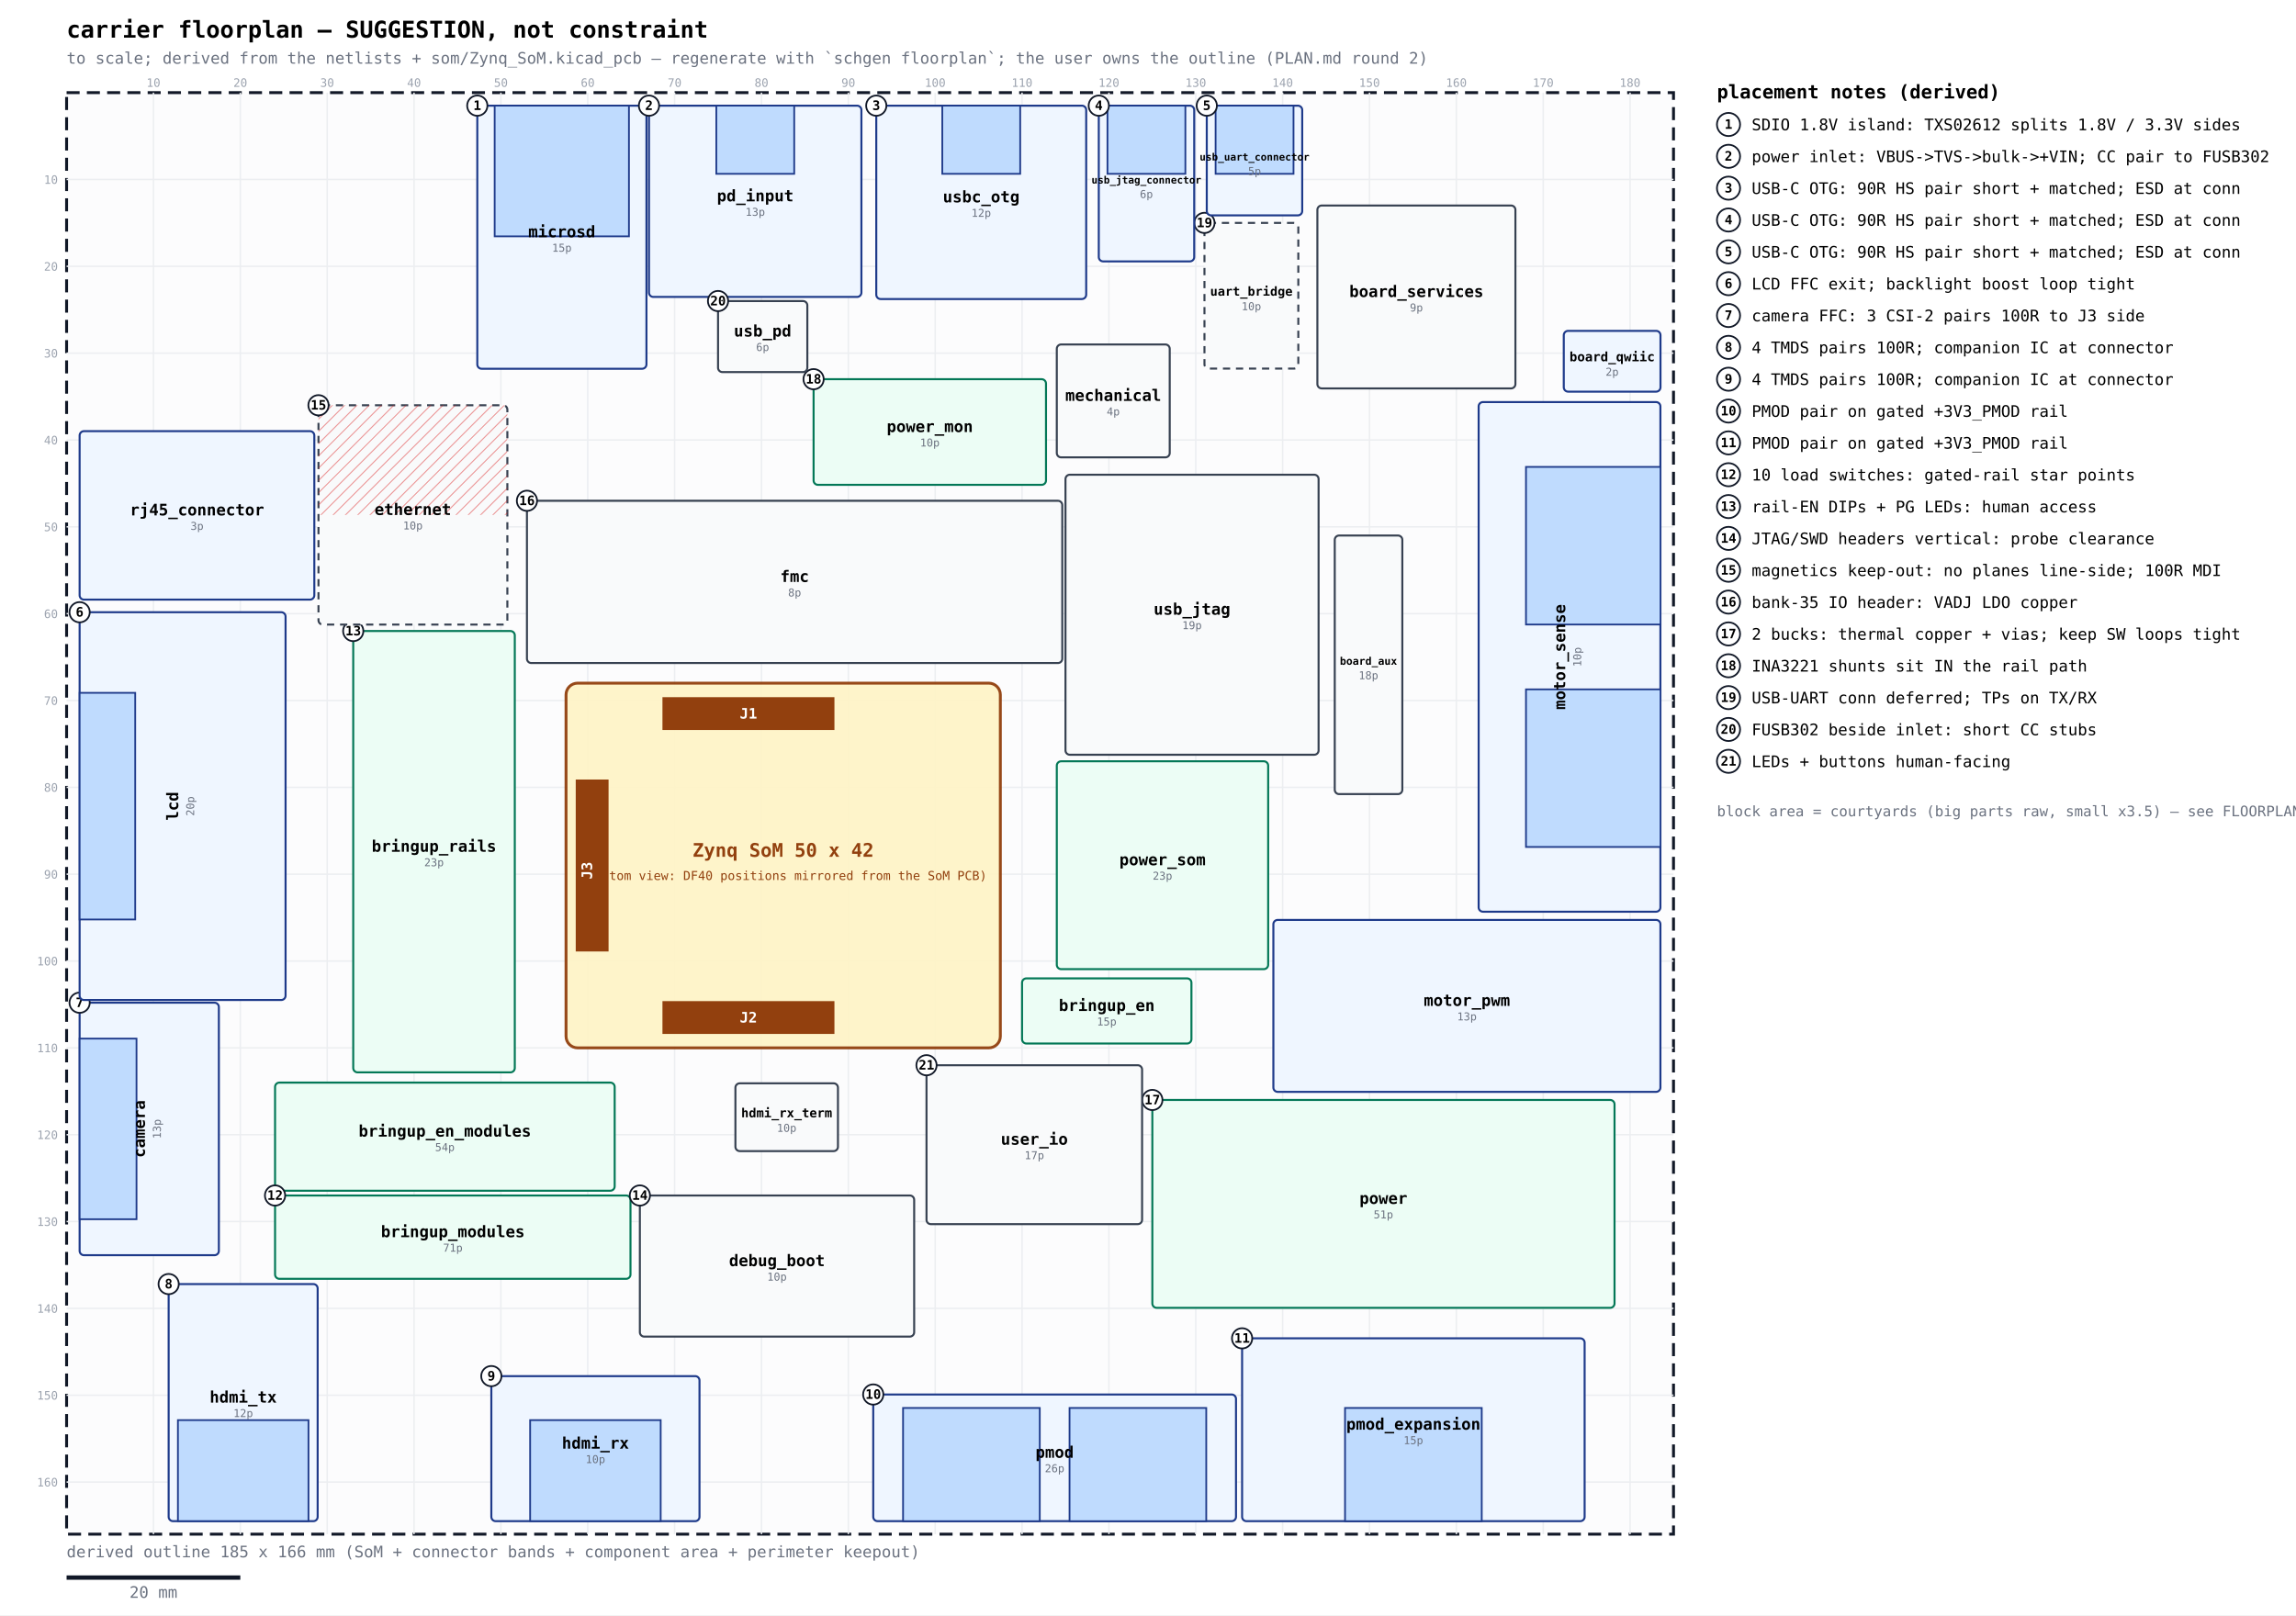
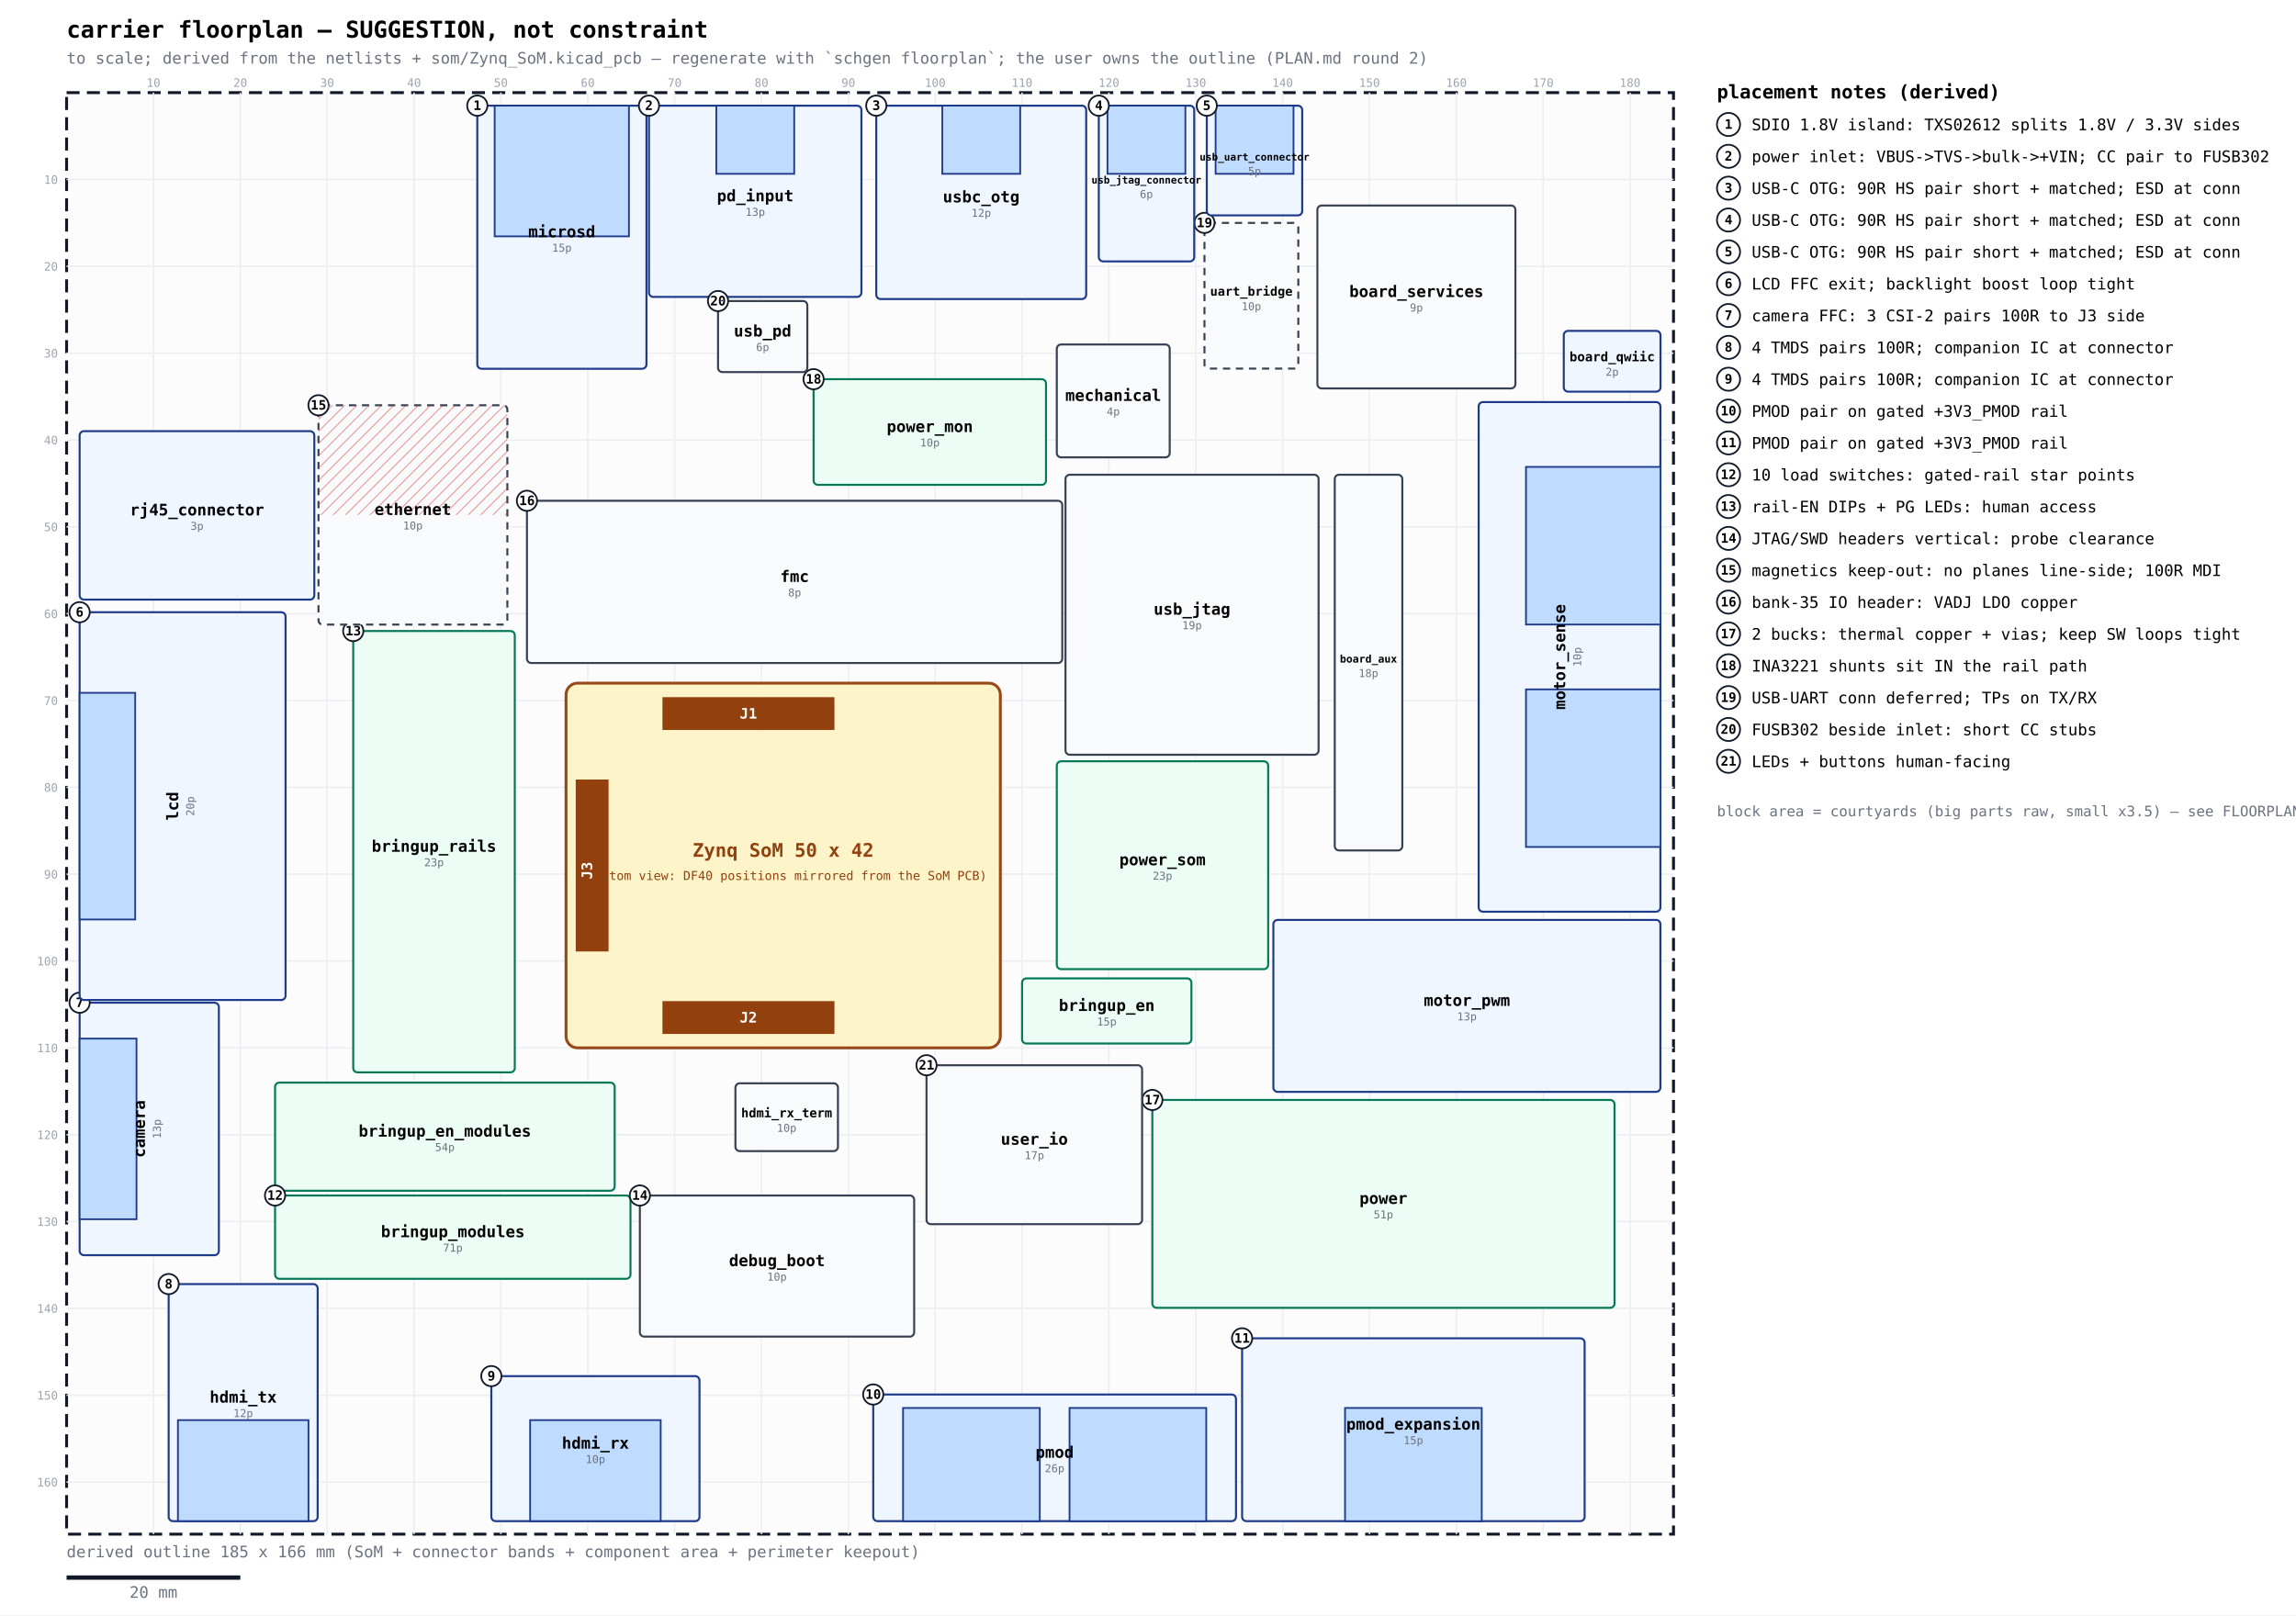
<svg xmlns="http://www.w3.org/2000/svg" viewBox="0 0 1586 1116" font-family="ui-monospace, SFMono-Regular, Menlo, monospace" font-size="11">
  <defs>
    <pattern id="keepout" width="6" height="6" patternUnits="userSpaceOnUse" patternTransform="rotate(45)">
      <line x1="0" y1="0" x2="0" y2="6" stroke="#dc2626" stroke-width="1.2" />
    </pattern>
  </defs>
  <rect width="1586" height="1116" fill="white" />
  <text x="46.0" y="26" font-size="16" font-weight="bold">carrier floorplan — SUGGESTION, not constraint</text>
  <text x="46.0" y="44" fill="#6b7280">to scale; derived from the netlists + som/Zynq_SoM.kicad_pcb — regenerate with `schgen floorplan`; the user owns the outline (PLAN.md round 2)</text>
  <rect x="46.0" y="64.0" width="1110" height="996" fill="#fcfcfd" stroke="#111827" stroke-width="2" stroke-dasharray="9,5" />
  <line x1="106.0" y1="64.0" x2="106.0" y2="1060.0" stroke="#eceef1" stroke-width="1" />
  <text x="106.0" y="60.0" fill="#9ca3af" font-size="8" text-anchor="middle">10</text>
  <line x1="166.0" y1="64.0" x2="166.0" y2="1060.0" stroke="#eceef1" stroke-width="1" />
  <text x="166.0" y="60.0" fill="#9ca3af" font-size="8" text-anchor="middle">20</text>
  <line x1="226.0" y1="64.0" x2="226.0" y2="1060.0" stroke="#eceef1" stroke-width="1" />
  <text x="226.0" y="60.0" fill="#9ca3af" font-size="8" text-anchor="middle">30</text>
  <line x1="286.0" y1="64.0" x2="286.0" y2="1060.0" stroke="#eceef1" stroke-width="1" />
  <text x="286.0" y="60.0" fill="#9ca3af" font-size="8" text-anchor="middle">40</text>
  <line x1="346.0" y1="64.0" x2="346.0" y2="1060.0" stroke="#eceef1" stroke-width="1" />
  <text x="346.0" y="60.0" fill="#9ca3af" font-size="8" text-anchor="middle">50</text>
  <line x1="406.0" y1="64.0" x2="406.0" y2="1060.0" stroke="#eceef1" stroke-width="1" />
  <text x="406.0" y="60.0" fill="#9ca3af" font-size="8" text-anchor="middle">60</text>
  <line x1="466.0" y1="64.0" x2="466.0" y2="1060.0" stroke="#eceef1" stroke-width="1" />
  <text x="466.0" y="60.0" fill="#9ca3af" font-size="8" text-anchor="middle">70</text>
  <line x1="526.0" y1="64.0" x2="526.0" y2="1060.0" stroke="#eceef1" stroke-width="1" />
  <text x="526.0" y="60.0" fill="#9ca3af" font-size="8" text-anchor="middle">80</text>
  <line x1="586.0" y1="64.0" x2="586.0" y2="1060.0" stroke="#eceef1" stroke-width="1" />
  <text x="586.0" y="60.0" fill="#9ca3af" font-size="8" text-anchor="middle">90</text>
  <line x1="646.0" y1="64.0" x2="646.0" y2="1060.0" stroke="#eceef1" stroke-width="1" />
  <text x="646.0" y="60.0" fill="#9ca3af" font-size="8" text-anchor="middle">100</text>
  <line x1="706.0" y1="64.0" x2="706.0" y2="1060.0" stroke="#eceef1" stroke-width="1" />
  <text x="706.0" y="60.0" fill="#9ca3af" font-size="8" text-anchor="middle">110</text>
  <line x1="766.0" y1="64.0" x2="766.0" y2="1060.0" stroke="#eceef1" stroke-width="1" />
  <text x="766.0" y="60.0" fill="#9ca3af" font-size="8" text-anchor="middle">120</text>
  <line x1="826.0" y1="64.0" x2="826.0" y2="1060.0" stroke="#eceef1" stroke-width="1" />
  <text x="826.0" y="60.0" fill="#9ca3af" font-size="8" text-anchor="middle">130</text>
  <line x1="886.0" y1="64.0" x2="886.0" y2="1060.0" stroke="#eceef1" stroke-width="1" />
  <text x="886.0" y="60.0" fill="#9ca3af" font-size="8" text-anchor="middle">140</text>
  <line x1="946.0" y1="64.0" x2="946.0" y2="1060.0" stroke="#eceef1" stroke-width="1" />
  <text x="946.0" y="60.0" fill="#9ca3af" font-size="8" text-anchor="middle">150</text>
  <line x1="1006.0" y1="64.0" x2="1006.0" y2="1060.0" stroke="#eceef1" stroke-width="1" />
  <text x="1006.0" y="60.0" fill="#9ca3af" font-size="8" text-anchor="middle">160</text>
  <line x1="1066.0" y1="64.0" x2="1066.0" y2="1060.0" stroke="#eceef1" stroke-width="1" />
  <text x="1066.0" y="60.0" fill="#9ca3af" font-size="8" text-anchor="middle">170</text>
  <line x1="1126.0" y1="64.0" x2="1126.0" y2="1060.0" stroke="#eceef1" stroke-width="1" />
  <text x="1126.0" y="60.0" fill="#9ca3af" font-size="8" text-anchor="middle">180</text>
  <line x1="46.0" y1="124.0" x2="1156.0" y2="124.0" stroke="#eceef1" stroke-width="1" />
  <text x="40.0" y="127.0" fill="#9ca3af" font-size="8" text-anchor="end">10</text>
  <line x1="46.0" y1="184.0" x2="1156.0" y2="184.0" stroke="#eceef1" stroke-width="1" />
  <text x="40.0" y="187.0" fill="#9ca3af" font-size="8" text-anchor="end">20</text>
  <line x1="46.0" y1="244.0" x2="1156.0" y2="244.0" stroke="#eceef1" stroke-width="1" />
  <text x="40.0" y="247.0" fill="#9ca3af" font-size="8" text-anchor="end">30</text>
  <line x1="46.0" y1="304.0" x2="1156.0" y2="304.0" stroke="#eceef1" stroke-width="1" />
  <text x="40.0" y="307.0" fill="#9ca3af" font-size="8" text-anchor="end">40</text>
  <line x1="46.0" y1="364.0" x2="1156.0" y2="364.0" stroke="#eceef1" stroke-width="1" />
  <text x="40.0" y="367.0" fill="#9ca3af" font-size="8" text-anchor="end">50</text>
  <line x1="46.0" y1="424.0" x2="1156.0" y2="424.0" stroke="#eceef1" stroke-width="1" />
  <text x="40.0" y="427.0" fill="#9ca3af" font-size="8" text-anchor="end">60</text>
  <line x1="46.0" y1="484.0" x2="1156.0" y2="484.0" stroke="#eceef1" stroke-width="1" />
  <text x="40.0" y="487.0" fill="#9ca3af" font-size="8" text-anchor="end">70</text>
  <line x1="46.0" y1="544.0" x2="1156.0" y2="544.0" stroke="#eceef1" stroke-width="1" />
  <text x="40.0" y="547.0" fill="#9ca3af" font-size="8" text-anchor="end">80</text>
  <line x1="46.0" y1="604.0" x2="1156.0" y2="604.0" stroke="#eceef1" stroke-width="1" />
  <text x="40.0" y="607.0" fill="#9ca3af" font-size="8" text-anchor="end">90</text>
  <line x1="46.0" y1="664.0" x2="1156.0" y2="664.0" stroke="#eceef1" stroke-width="1" />
  <text x="40.0" y="667.0" fill="#9ca3af" font-size="8" text-anchor="end">100</text>
  <line x1="46.0" y1="724.0" x2="1156.0" y2="724.0" stroke="#eceef1" stroke-width="1" />
  <text x="40.0" y="727.0" fill="#9ca3af" font-size="8" text-anchor="end">110</text>
  <line x1="46.0" y1="784.0" x2="1156.0" y2="784.0" stroke="#eceef1" stroke-width="1" />
  <text x="40.0" y="787.0" fill="#9ca3af" font-size="8" text-anchor="end">120</text>
  <line x1="46.0" y1="844.0" x2="1156.0" y2="844.0" stroke="#eceef1" stroke-width="1" />
  <text x="40.0" y="847.0" fill="#9ca3af" font-size="8" text-anchor="end">130</text>
  <line x1="46.0" y1="904.0" x2="1156.0" y2="904.0" stroke="#eceef1" stroke-width="1" />
  <text x="40.0" y="907.0" fill="#9ca3af" font-size="8" text-anchor="end">140</text>
  <line x1="46.0" y1="964.0" x2="1156.0" y2="964.0" stroke="#eceef1" stroke-width="1" />
  <text x="40.0" y="967.0" fill="#9ca3af" font-size="8" text-anchor="end">150</text>
  <line x1="46.0" y1="1024.0" x2="1156.0" y2="1024.0" stroke="#eceef1" stroke-width="1" />
  <text x="40.0" y="1027.0" fill="#9ca3af" font-size="8" text-anchor="end">160</text>
  <text x="46.0" y="1076.0" fill="#6b7280">derived outline 185 x 166 mm (SoM + connector bands + component area + perimeter keepout)</text>
-   <rect x="922.0" y="370.0" width="46.68" height="178.662" rx="3" fill="#f9fafb" stroke="#374151" stroke-width="1.4" />
-   <text x="945.3" y="459.3" text-anchor="middle" font-size="7.3" font-weight="bold">board_aux</text>
-   <text x="945.3" y="469.3" text-anchor="middle" font-size="7.5" fill="#6b7280">18p</text>
+   <rect x="922.0" y="328.0" width="46.68" height="259.584" rx="3" fill="#f9fafb" stroke="#374151" stroke-width="1.4" />
+   <text x="945.3" y="457.8" text-anchor="middle" font-size="7.3" font-weight="bold">board_aux</text>
+   <text x="945.3" y="467.8" text-anchor="middle" font-size="7.5" fill="#6b7280">18p</text>
  <rect x="1080.2" y="228.6" width="66.811" height="41.999" rx="3" fill="#eff6ff" stroke="#1e3a8a" stroke-width="1.4" />
  <text x="1113.6" y="249.6" text-anchor="middle" font-size="8.9" font-weight="bold">board_qwiic</text>
  <text x="1113.6" y="259.6" text-anchor="middle" font-size="7.5" fill="#6b7280">2p</text>
  <rect x="910.0" y="142.0" width="136.8" height="126.36" rx="3" fill="#f9fafb" stroke="#374151" stroke-width="1.4" />
  <text x="978.4" y="205.2" text-anchor="middle" font-size="11.0" font-weight="bold">board_services</text>
  <text x="978.4" y="215.2" text-anchor="middle" font-size="7.5" fill="#6b7280">9p</text>
  <rect x="706.0" y="676.0" width="117" height="45" rx="3" fill="#ecfdf5" stroke="#047857" stroke-width="1.4" />
  <text x="764.5" y="698.5" text-anchor="middle" font-size="11.0" font-weight="bold">bringup_en</text>
  <text x="764.5" y="708.5" text-anchor="middle" font-size="7.5" fill="#6b7280">15p</text>
  <rect x="190.0" y="748.0" width="234.6" height="74.7" rx="3" fill="#ecfdf5" stroke="#047857" stroke-width="1.4" />
  <text x="307.3" y="785.3" text-anchor="middle" font-size="11.0" font-weight="bold">bringup_en_modules</text>
  <text x="307.3" y="795.3" text-anchor="middle" font-size="7.5" fill="#6b7280">54p</text>
  <rect x="190.0" y="826.0" width="245.52" height="57.576" rx="3" fill="#ecfdf5" stroke="#047857" stroke-width="1.4" />
  <text x="312.8" y="854.8" text-anchor="middle" font-size="11.0" font-weight="bold">bringup_modules</text>
  <text x="312.8" y="864.8" text-anchor="middle" font-size="7.5" fill="#6b7280">71p</text>
  <circle cx="190" cy="826" r="7" fill="white" stroke="#111827" stroke-width="1.2" />
  <text x="190" y="829" text-anchor="middle" font-size="9" font-weight="bold">12</text>
  <rect x="244.0" y="436.0" width="111.6" height="304.92" rx="3" fill="#ecfdf5" stroke="#047857" stroke-width="1.4" />
  <text x="299.8" y="588.5" text-anchor="middle" font-size="11.0" font-weight="bold">bringup_rails</text>
  <text x="299.8" y="598.5" text-anchor="middle" font-size="7.5" fill="#6b7280">23p</text>
  <circle cx="244" cy="436" r="7" fill="white" stroke="#111827" stroke-width="1.2" />
  <text x="244" y="439" text-anchor="middle" font-size="9" font-weight="bold">13</text>
  <rect x="55.0" y="692.8" width="96.181" height="174.451" rx="3" fill="#eff6ff" stroke="#1e3a8a" stroke-width="1.4" />
  <rect x="55.0" y="717.6" width="39.3" height="124.8" fill="#bfdbfe" stroke="#1e3a8a" stroke-width="1.2" />
  <text x="100.1" y="780.0" text-anchor="middle" font-size="11.0" font-weight="bold" transform="rotate(-90 100.1 780.0)">camera</text>
  <text x="111.1" y="780.0" text-anchor="middle" font-size="7.5" fill="#6b7280" transform="rotate(-90 111.1 780.0)">13p</text>
  <circle cx="55" cy="692.8" r="7" fill="white" stroke="#111827" stroke-width="1.2" />
  <text x="55" y="695.8" text-anchor="middle" font-size="9" font-weight="bold">7</text>
  <rect x="442.0" y="826.0" width="189.48" height="97.5" rx="3" fill="#f9fafb" stroke="#374151" stroke-width="1.4" />
  <text x="536.7" y="874.8" text-anchor="middle" font-size="11.0" font-weight="bold">debug_boot</text>
  <text x="536.7" y="884.8" text-anchor="middle" font-size="7.5" fill="#6b7280">10p</text>
  <circle cx="442" cy="826" r="7" fill="white" stroke="#111827" stroke-width="1.2" />
  <text x="442" y="829" text-anchor="middle" font-size="9" font-weight="bold">14</text>
  <rect x="220.0" y="280.0" width="130.47" height="151.546" rx="3" fill="#f9fafb" stroke="#374151" stroke-width="1.4" stroke-dasharray="5,4" />
  <rect x="220" y="280" width="130.47" height="75.773" fill="url(#keepout)" opacity="0.5" />
  <text x="285.2" y="355.8" text-anchor="middle" font-size="11.0" font-weight="bold">ethernet</text>
  <text x="285.2" y="365.8" text-anchor="middle" font-size="7.5" fill="#6b7280">10p</text>
  <circle cx="220" cy="280" r="7" fill="white" stroke="#111827" stroke-width="1.2" />
  <text x="220" y="283" text-anchor="middle" font-size="9" font-weight="bold">15</text>
  <rect x="364.0" y="346.0" width="369.78" height="112.11" rx="3" fill="#f9fafb" stroke="#374151" stroke-width="1.4" />
  <text x="548.9" y="402.1" text-anchor="middle" font-size="11.0" font-weight="bold">fmc</text>
  <text x="548.9" y="412.1" text-anchor="middle" font-size="7.5" fill="#6b7280">8p</text>
  <circle cx="364" cy="346" r="7" fill="white" stroke="#111827" stroke-width="1.2" />
  <text x="364" y="349" text-anchor="middle" font-size="9" font-weight="bold">16</text>
  <rect x="339.4" y="950.8" width="143.787" height="100.216" rx="3" fill="#eff6ff" stroke="#1e3a8a" stroke-width="1.4" />
  <rect x="366.2" y="981.2" width="90.18" height="69.78" fill="#bfdbfe" stroke="#1e3a8a" stroke-width="1.2" />
  <text x="411.3" y="1000.9" text-anchor="middle" font-size="11.0" font-weight="bold">hdmi_rx</text>
  <text x="411.3" y="1010.9" text-anchor="middle" font-size="7.5" fill="#6b7280">10p</text>
  <circle cx="339.4" cy="950.8" r="7" fill="white" stroke="#111827" stroke-width="1.2" />
  <text x="339.4" y="953.8" text-anchor="middle" font-size="9" font-weight="bold">9</text>
  <rect x="508.0" y="748.5" width="70.83" height="46.83" rx="3" fill="#f9fafb" stroke="#374151" stroke-width="1.4" />
  <text x="543.4" y="772.0" text-anchor="middle" font-size="8.7" font-weight="bold">hdmi_rx_term</text>
  <text x="543.4" y="782.0" text-anchor="middle" font-size="7.5" fill="#6b7280">10p</text>
  <rect x="116.5" y="887.2" width="102.928" height="163.816" rx="3" fill="#eff6ff" stroke="#1e3a8a" stroke-width="1.4" />
  <rect x="122.9" y="981.2" width="90.18" height="69.78" fill="#bfdbfe" stroke="#1e3a8a" stroke-width="1.2" />
  <text x="168.0" y="969.1" text-anchor="middle" font-size="11.0" font-weight="bold">hdmi_tx</text>
  <text x="168.0" y="979.1" text-anchor="middle" font-size="7.5" fill="#6b7280">12p</text>
  <circle cx="116.5" cy="887.2" r="7" fill="white" stroke="#111827" stroke-width="1.2" />
  <text x="116.5" y="890.2" text-anchor="middle" font-size="9" font-weight="bold">8</text>
  <rect x="55.0" y="423.0" width="142.26" height="267.93" rx="3" fill="#eff6ff" stroke="#1e3a8a" stroke-width="1.4" />
  <rect x="55.0" y="478.7" width="38.4" height="156.6" fill="#bfdbfe" stroke="#1e3a8a" stroke-width="1.2" />
  <text x="123.1" y="557.0" text-anchor="middle" font-size="11.0" font-weight="bold" transform="rotate(-90 123.1 557.0)">lcd</text>
  <text x="134.1" y="557.0" text-anchor="middle" font-size="7.5" fill="#6b7280" transform="rotate(-90 134.1 557.0)">20p</text>
  <circle cx="55" cy="423" r="7" fill="white" stroke="#111827" stroke-width="1.2" />
  <text x="55" y="426" text-anchor="middle" font-size="9" font-weight="bold">6</text>
  <rect x="730.0" y="238.0" width="78" height="78" rx="3" fill="#f9fafb" stroke="#374151" stroke-width="1.4" />
  <text x="769.0" y="277.0" text-anchor="middle" font-size="11.0" font-weight="bold">mechanical</text>
  <text x="769.0" y="287.0" text-anchor="middle" font-size="7.5" fill="#6b7280">4p</text>
  <rect x="329.7" y="73.0" width="116.846" height="181.78" rx="3" fill="#eff6ff" stroke="#1e3a8a" stroke-width="1.4" />
  <rect x="341.7" y="73.0" width="92.76" height="90.3" fill="#bfdbfe" stroke="#1e3a8a" stroke-width="1.2" />
  <text x="388.1" y="163.9" text-anchor="middle" font-size="11.0" font-weight="bold">microsd</text>
  <text x="388.1" y="173.9" text-anchor="middle" font-size="7.5" fill="#6b7280">15p</text>
  <circle cx="329.7" cy="73" r="7" fill="white" stroke="#111827" stroke-width="1.2" />
  <text x="329.7" y="76" text-anchor="middle" font-size="9" font-weight="bold">1</text>
  <rect x="879.6" y="635.6" width="267.361" height="118.8" rx="3" fill="#eff6ff" stroke="#1e3a8a" stroke-width="1.4" />
  <text x="1013.3" y="695.0" text-anchor="middle" font-size="11.0" font-weight="bold">motor_pwm</text>
  <text x="1013.3" y="705.0" text-anchor="middle" font-size="7.5" fill="#6b7280">13p</text>
  <rect x="1021.4" y="277.8" width="125.55" height="352.124" rx="3" fill="#eff6ff" stroke="#1e3a8a" stroke-width="1.4" />
  <rect x="1054.1" y="322.6" width="92.94" height="108.9" fill="#bfdbfe" stroke="#1e3a8a" stroke-width="1.2" />
  <rect x="1054.1" y="476.3" width="92.94" height="108.9" fill="#bfdbfe" stroke="#1e3a8a" stroke-width="1.2" />
  <text x="1081.2" y="453.9" text-anchor="middle" font-size="11.0" font-weight="bold" transform="rotate(-90 1081.2 453.9)">motor_sense</text>
  <text x="1092.2" y="453.9" text-anchor="middle" font-size="7.5" fill="#6b7280" transform="rotate(-90 1092.2 453.9)">10p</text>
  <rect x="448.3" y="73.0" width="146.732" height="132.158" rx="3" fill="#eff6ff" stroke="#1e3a8a" stroke-width="1.4" />
  <rect x="494.8" y="73.0" width="53.82" height="47.1" fill="#bfdbfe" stroke="#1e3a8a" stroke-width="1.2" />
  <text x="521.7" y="139.1" text-anchor="middle" font-size="11.0" font-weight="bold">pd_input</text>
  <text x="521.7" y="149.1" text-anchor="middle" font-size="7.5" fill="#6b7280">13p</text>
  <circle cx="448.3" cy="73" r="7" fill="white" stroke="#111827" stroke-width="1.2" />
  <text x="448.3" y="76" text-anchor="middle" font-size="9" font-weight="bold">2</text>
  <rect x="603.2" y="963.5" width="250.59" height="87.504" rx="3" fill="#eff6ff" stroke="#1e3a8a" stroke-width="1.4" />
  <rect x="623.8" y="972.8" width="94.44" height="78.24" fill="#bfdbfe" stroke="#1e3a8a" stroke-width="1.2" />
  <rect x="738.8" y="972.8" width="94.44" height="78.24" fill="#bfdbfe" stroke="#1e3a8a" stroke-width="1.2" />
  <text x="728.5" y="1007.2" text-anchor="middle" font-size="11.0" font-weight="bold">pmod</text>
  <text x="728.5" y="1017.2" text-anchor="middle" font-size="7.5" fill="#6b7280">26p</text>
  <circle cx="603.2" cy="963.5" r="7" fill="white" stroke="#111827" stroke-width="1.2" />
  <text x="603.2" y="966.5" text-anchor="middle" font-size="9" font-weight="bold">10</text>
  <rect x="858.0" y="924.7" width="236.61" height="126.318" rx="3" fill="#eff6ff" stroke="#1e3a8a" stroke-width="1.4" />
  <rect x="929.1" y="972.8" width="94.44" height="78.24" fill="#bfdbfe" stroke="#1e3a8a" stroke-width="1.2" />
  <text x="976.3" y="987.8" text-anchor="middle" font-size="11.0" font-weight="bold">pmod_expansion</text>
  <text x="976.3" y="997.8" text-anchor="middle" font-size="7.5" fill="#6b7280">15p</text>
  <circle cx="858" cy="924.7" r="7" fill="white" stroke="#111827" stroke-width="1.2" />
  <text x="858" y="927.7" text-anchor="middle" font-size="9" font-weight="bold">11</text>
  <rect x="796.0" y="760.0" width="319.262" height="143.609" rx="3" fill="#ecfdf5" stroke="#047857" stroke-width="1.4" />
  <text x="955.6" y="831.8" text-anchor="middle" font-size="11.0" font-weight="bold">power</text>
  <text x="955.6" y="841.8" text-anchor="middle" font-size="7.5" fill="#6b7280">51p</text>
  <circle cx="796" cy="760" r="7" fill="white" stroke="#111827" stroke-width="1.2" />
  <text x="796" y="763" text-anchor="middle" font-size="9" font-weight="bold">17</text>
  <rect x="562.0" y="262.0" width="160.539" height="72.981" rx="3" fill="#ecfdf5" stroke="#047857" stroke-width="1.4" />
  <text x="642.3" y="298.5" text-anchor="middle" font-size="11.0" font-weight="bold">power_mon</text>
  <text x="642.3" y="308.5" text-anchor="middle" font-size="7.5" fill="#6b7280">10p</text>
  <circle cx="562" cy="262" r="7" fill="white" stroke="#111827" stroke-width="1.2" />
  <text x="562" y="265" text-anchor="middle" font-size="9" font-weight="bold">18</text>
  <rect x="730.0" y="526.0" width="146.01" height="143.609" rx="3" fill="#ecfdf5" stroke="#047857" stroke-width="1.4" />
  <text x="803.0" y="597.8" text-anchor="middle" font-size="11.0" font-weight="bold">power_som</text>
  <text x="803.0" y="607.8" text-anchor="middle" font-size="7.5" fill="#6b7280">23p</text>
  <rect x="55.0" y="297.9" width="162.12" height="116.4" rx="3" fill="#eff6ff" stroke="#1e3a8a" stroke-width="1.4" />
  <text x="136.1" y="356.1" text-anchor="middle" font-size="11.0" font-weight="bold">rj45_connector</text>
  <text x="136.1" y="366.1" text-anchor="middle" font-size="7.5" fill="#6b7280">3p</text>
  <rect x="832.0" y="154.0" width="64.83" height="100.68" rx="3" fill="#f9fafb" stroke="#374151" stroke-width="1.4" stroke-dasharray="5,4" />
  <text x="864.4" y="204.3" text-anchor="middle" font-size="8.6" font-weight="bold">uart_bridge</text>
  <text x="864.4" y="214.3" text-anchor="middle" font-size="7.5" fill="#6b7280">10p</text>
  <circle cx="832" cy="154" r="7" fill="white" stroke="#111827" stroke-width="1.2" />
  <text x="832" y="157" text-anchor="middle" font-size="9" font-weight="bold">19</text>
  <rect x="736.0" y="328.0" width="174.841" height="193.476" rx="3" fill="#f9fafb" stroke="#374151" stroke-width="1.4" />
  <text x="823.4" y="424.7" text-anchor="middle" font-size="11.0" font-weight="bold">usb_jtag</text>
  <text x="823.4" y="434.7" text-anchor="middle" font-size="7.5" fill="#6b7280">19p</text>
  <rect x="759.0" y="73.0" width="65.929" height="107.605" rx="3" fill="#eff6ff" stroke="#1e3a8a" stroke-width="1.4" />
  <rect x="765.0" y="73.0" width="53.82" height="47.1" fill="#bfdbfe" stroke="#1e3a8a" stroke-width="1.2" />
  <text x="791.9" y="126.8" text-anchor="middle" font-size="7.0" font-weight="bold">usb_jtag_connector</text>
  <text x="791.9" y="136.8" text-anchor="middle" font-size="7.5" fill="#6b7280">6p</text>
  <circle cx="759" cy="73" r="7" fill="white" stroke="#111827" stroke-width="1.2" />
  <text x="759" y="76" text-anchor="middle" font-size="9" font-weight="bold">4</text>
  <rect x="496.0" y="208.0" width="61.68" height="49.08" rx="3" fill="#f9fafb" stroke="#374151" stroke-width="1.4" />
  <text x="526.8" y="232.5" text-anchor="middle" font-size="11.0" font-weight="bold">usb_pd</text>
  <text x="526.8" y="242.5" text-anchor="middle" font-size="7.5" fill="#6b7280">6p</text>
  <circle cx="496" cy="208" r="7" fill="white" stroke="#111827" stroke-width="1.2" />
  <text x="496" y="211" text-anchor="middle" font-size="9" font-weight="bold">20</text>
  <rect x="833.6" y="73.0" width="65.929" height="75.805" rx="3" fill="#eff6ff" stroke="#1e3a8a" stroke-width="1.4" />
  <rect x="839.7" y="73.0" width="53.82" height="47.1" fill="#bfdbfe" stroke="#1e3a8a" stroke-width="1.2" />
  <text x="866.6" y="110.9" text-anchor="middle" font-size="7.0" font-weight="bold">usb_uart_connector</text>
  <text x="866.6" y="120.9" text-anchor="middle" font-size="7.5" fill="#6b7280">5p</text>
  <circle cx="833.6" cy="73" r="7" fill="white" stroke="#111827" stroke-width="1.2" />
  <text x="833.6" y="76" text-anchor="middle" font-size="9" font-weight="bold">5</text>
  <rect x="605.3" y="73.0" width="145.008" height="133.609" rx="3" fill="#eff6ff" stroke="#1e3a8a" stroke-width="1.4" />
  <rect x="650.9" y="73.0" width="53.82" height="47.1" fill="#bfdbfe" stroke="#1e3a8a" stroke-width="1.2" />
  <text x="677.8" y="139.8" text-anchor="middle" font-size="11.0" font-weight="bold">usbc_otg</text>
  <text x="677.8" y="149.8" text-anchor="middle" font-size="7.5" fill="#6b7280">12p</text>
  <circle cx="605.3" cy="73" r="7" fill="white" stroke="#111827" stroke-width="1.2" />
  <text x="605.3" y="76" text-anchor="middle" font-size="9" font-weight="bold">3</text>
  <rect x="640.0" y="736.0" width="148.92" height="109.8" rx="3" fill="#f9fafb" stroke="#374151" stroke-width="1.4" />
  <text x="714.5" y="790.9" text-anchor="middle" font-size="11.0" font-weight="bold">user_io</text>
  <text x="714.5" y="800.9" text-anchor="middle" font-size="7.5" fill="#6b7280">17p</text>
  <circle cx="640" cy="736" r="7" fill="white" stroke="#111827" stroke-width="1.2" />
  <text x="640" y="739" text-anchor="middle" font-size="9" font-weight="bold">21</text>
  <rect x="391.0" y="472.0" width="300" height="252" rx="8" fill="#fef3c7" stroke="#92400e" stroke-width="2" opacity="0.95" />
  <text x="541" y="592" text-anchor="middle" font-size="13" font-weight="bold" fill="#92400e">Zynq SoM 50 x 42</text>
  <text x="541" y="608" text-anchor="middle" font-size="8.5" fill="#92400e">(bottom view: DF40 positions mirrored from the SoM PCB)</text>
  <rect x="457.6" y="481.7" width="118.8" height="22.68" fill="#92400e" />
  <text x="517.0" y="496.5" text-anchor="middle" font-size="10" font-weight="bold" fill="white">J1</text>
  <rect x="457.6" y="691.7" width="118.8" height="22.68" fill="#92400e" />
  <text x="517.0" y="706.5" text-anchor="middle" font-size="10" font-weight="bold" fill="white">J2</text>
  <rect x="397.7" y="538.6" width="22.68" height="118.8" fill="#92400e" />
  <text x="409.0" y="601.5" text-anchor="middle" font-size="10" font-weight="bold" fill="white" transform="rotate(-90 409.0 601.5)">J3</text>
  <line x1="46.0" y1="1090.0" x2="166.0" y2="1090.0" stroke="#111827" stroke-width="3" />
  <text x="106.0" y="1104.0" text-anchor="middle" fill="#6b7280">20 mm</text>
  <text x="1186" y="68" font-size="13" font-weight="bold">placement notes (derived)</text>
  <circle cx="1194" cy="86" r="8" fill="white" stroke="#111827" stroke-width="1.2" />
  <text x="1194" y="89" text-anchor="middle" font-size="9" font-weight="bold">1</text>
  <text x="1210" y="90">SDIO 1.8V island: TXS02612 splits 1.8V / 3.3V sides</text>
  <circle cx="1194" cy="108" r="8" fill="white" stroke="#111827" stroke-width="1.2" />
  <text x="1194" y="111" text-anchor="middle" font-size="9" font-weight="bold">2</text>
  <text x="1210" y="112">power inlet: VBUS-&gt;TVS-&gt;bulk-&gt;+VIN; CC pair to FUSB302</text>
  <circle cx="1194" cy="130" r="8" fill="white" stroke="#111827" stroke-width="1.2" />
  <text x="1194" y="133" text-anchor="middle" font-size="9" font-weight="bold">3</text>
  <text x="1210" y="134">USB-C OTG: 90R HS pair short + matched; ESD at conn</text>
  <circle cx="1194" cy="152" r="8" fill="white" stroke="#111827" stroke-width="1.2" />
  <text x="1194" y="155" text-anchor="middle" font-size="9" font-weight="bold">4</text>
  <text x="1210" y="156">USB-C OTG: 90R HS pair short + matched; ESD at conn</text>
  <circle cx="1194" cy="174" r="8" fill="white" stroke="#111827" stroke-width="1.2" />
  <text x="1194" y="177" text-anchor="middle" font-size="9" font-weight="bold">5</text>
  <text x="1210" y="178">USB-C OTG: 90R HS pair short + matched; ESD at conn</text>
  <circle cx="1194" cy="196" r="8" fill="white" stroke="#111827" stroke-width="1.2" />
  <text x="1194" y="199" text-anchor="middle" font-size="9" font-weight="bold">6</text>
  <text x="1210" y="200">LCD FFC exit; backlight boost loop tight</text>
  <circle cx="1194" cy="218" r="8" fill="white" stroke="#111827" stroke-width="1.2" />
  <text x="1194" y="221" text-anchor="middle" font-size="9" font-weight="bold">7</text>
  <text x="1210" y="222">camera FFC: 3 CSI-2 pairs 100R to J3 side</text>
  <circle cx="1194" cy="240" r="8" fill="white" stroke="#111827" stroke-width="1.2" />
  <text x="1194" y="243" text-anchor="middle" font-size="9" font-weight="bold">8</text>
  <text x="1210" y="244">4 TMDS pairs 100R; companion IC at connector</text>
  <circle cx="1194" cy="262" r="8" fill="white" stroke="#111827" stroke-width="1.2" />
  <text x="1194" y="265" text-anchor="middle" font-size="9" font-weight="bold">9</text>
  <text x="1210" y="266">4 TMDS pairs 100R; companion IC at connector</text>
  <circle cx="1194" cy="284" r="8" fill="white" stroke="#111827" stroke-width="1.2" />
  <text x="1194" y="287" text-anchor="middle" font-size="9" font-weight="bold">10</text>
  <text x="1210" y="288">PMOD pair on gated +3V3_PMOD rail</text>
  <circle cx="1194" cy="306" r="8" fill="white" stroke="#111827" stroke-width="1.2" />
  <text x="1194" y="309" text-anchor="middle" font-size="9" font-weight="bold">11</text>
  <text x="1210" y="310">PMOD pair on gated +3V3_PMOD rail</text>
  <circle cx="1194" cy="328" r="8" fill="white" stroke="#111827" stroke-width="1.2" />
  <text x="1194" y="331" text-anchor="middle" font-size="9" font-weight="bold">12</text>
  <text x="1210" y="332">10 load switches: gated-rail star points</text>
  <circle cx="1194" cy="350" r="8" fill="white" stroke="#111827" stroke-width="1.2" />
  <text x="1194" y="353" text-anchor="middle" font-size="9" font-weight="bold">13</text>
  <text x="1210" y="354">rail-EN DIPs + PG LEDs: human access</text>
  <circle cx="1194" cy="372" r="8" fill="white" stroke="#111827" stroke-width="1.2" />
  <text x="1194" y="375" text-anchor="middle" font-size="9" font-weight="bold">14</text>
  <text x="1210" y="376">JTAG/SWD headers vertical: probe clearance</text>
  <circle cx="1194" cy="394" r="8" fill="white" stroke="#111827" stroke-width="1.2" />
  <text x="1194" y="397" text-anchor="middle" font-size="9" font-weight="bold">15</text>
  <text x="1210" y="398">magnetics keep-out: no planes line-side; 100R MDI</text>
  <circle cx="1194" cy="416" r="8" fill="white" stroke="#111827" stroke-width="1.2" />
  <text x="1194" y="419" text-anchor="middle" font-size="9" font-weight="bold">16</text>
  <text x="1210" y="420">bank-35 IO header: VADJ LDO copper</text>
  <circle cx="1194" cy="438" r="8" fill="white" stroke="#111827" stroke-width="1.2" />
  <text x="1194" y="441" text-anchor="middle" font-size="9" font-weight="bold">17</text>
  <text x="1210" y="442">2 bucks: thermal copper + vias; keep SW loops tight</text>
  <circle cx="1194" cy="460" r="8" fill="white" stroke="#111827" stroke-width="1.2" />
  <text x="1194" y="463" text-anchor="middle" font-size="9" font-weight="bold">18</text>
  <text x="1210" y="464">INA3221 shunts sit IN the rail path</text>
  <circle cx="1194" cy="482" r="8" fill="white" stroke="#111827" stroke-width="1.2" />
  <text x="1194" y="485" text-anchor="middle" font-size="9" font-weight="bold">19</text>
  <text x="1210" y="486">USB-UART conn deferred; TPs on TX/RX</text>
  <circle cx="1194" cy="504" r="8" fill="white" stroke="#111827" stroke-width="1.2" />
  <text x="1194" y="507" text-anchor="middle" font-size="9" font-weight="bold">20</text>
  <text x="1210" y="508">FUSB302 beside inlet: short CC stubs</text>
  <circle cx="1194" cy="526" r="8" fill="white" stroke="#111827" stroke-width="1.2" />
  <text x="1194" y="529" text-anchor="middle" font-size="9" font-weight="bold">21</text>
  <text x="1210" y="530">LEDs + buttons human-facing</text>
  <text x="1186" y="564" fill="#6b7280" font-size="10">block area = courtyards (big parts raw, small x3.5) — see FLOORPLAN.md</text>
</svg>
